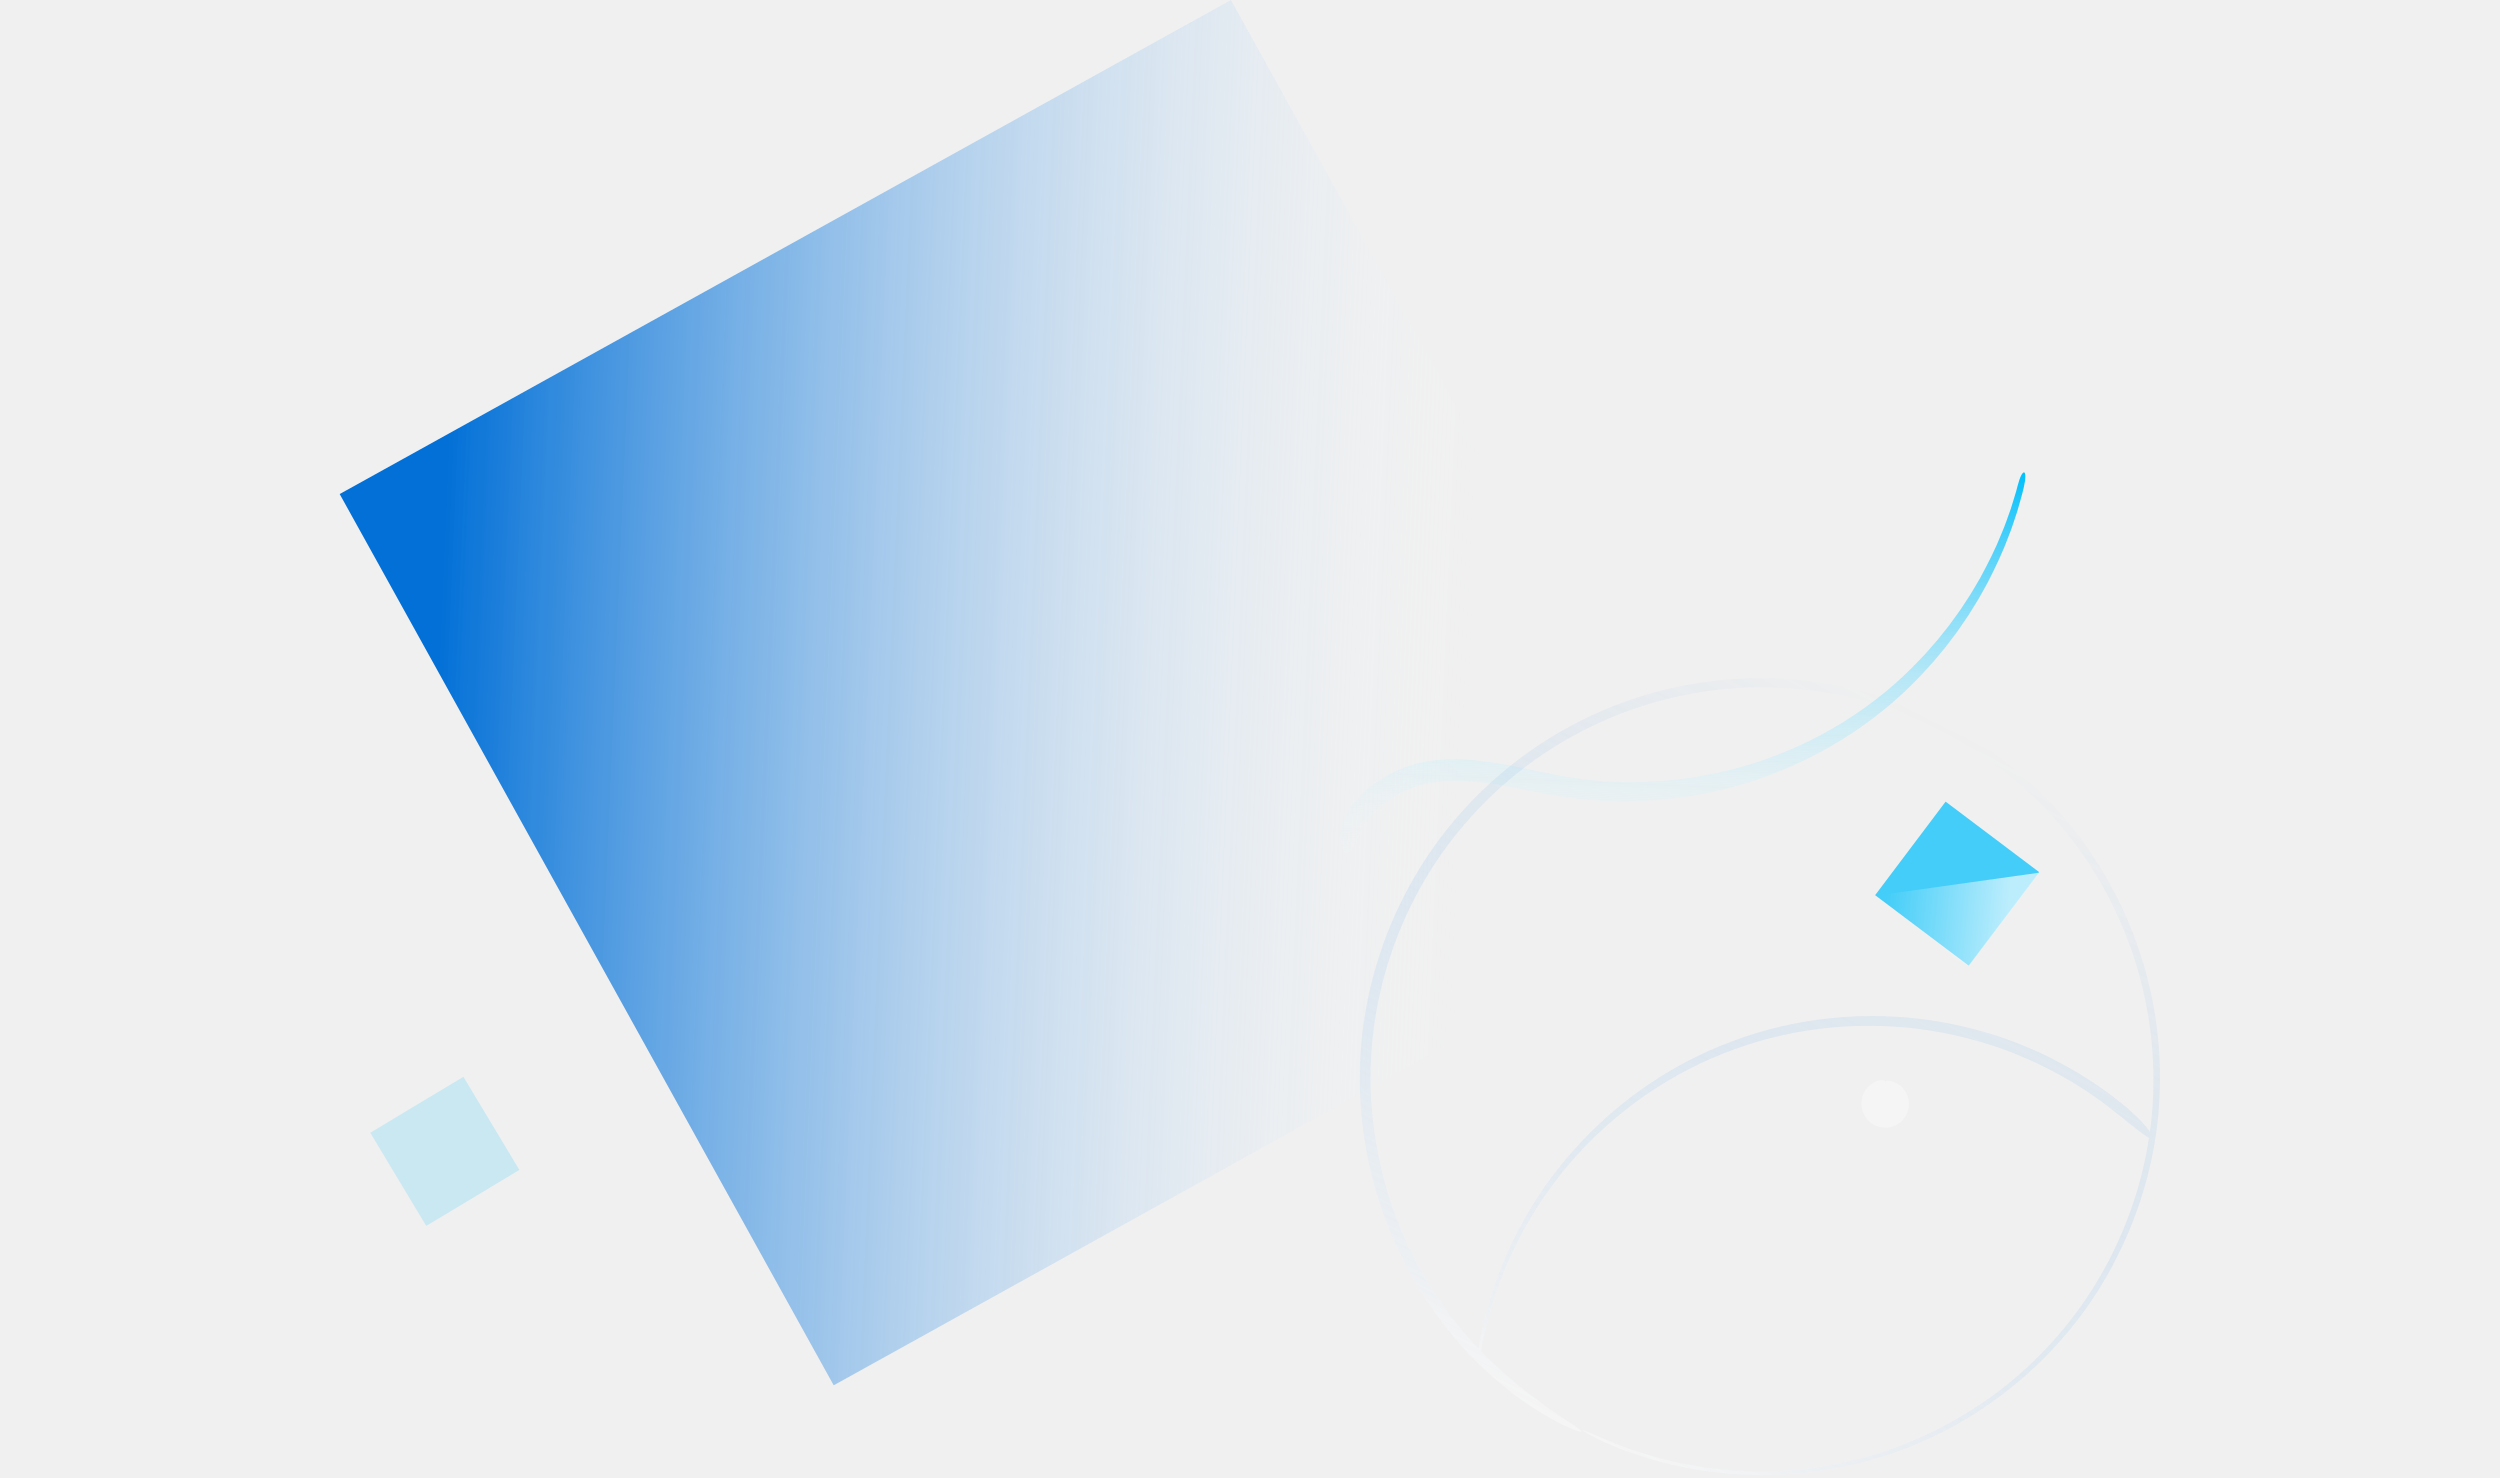
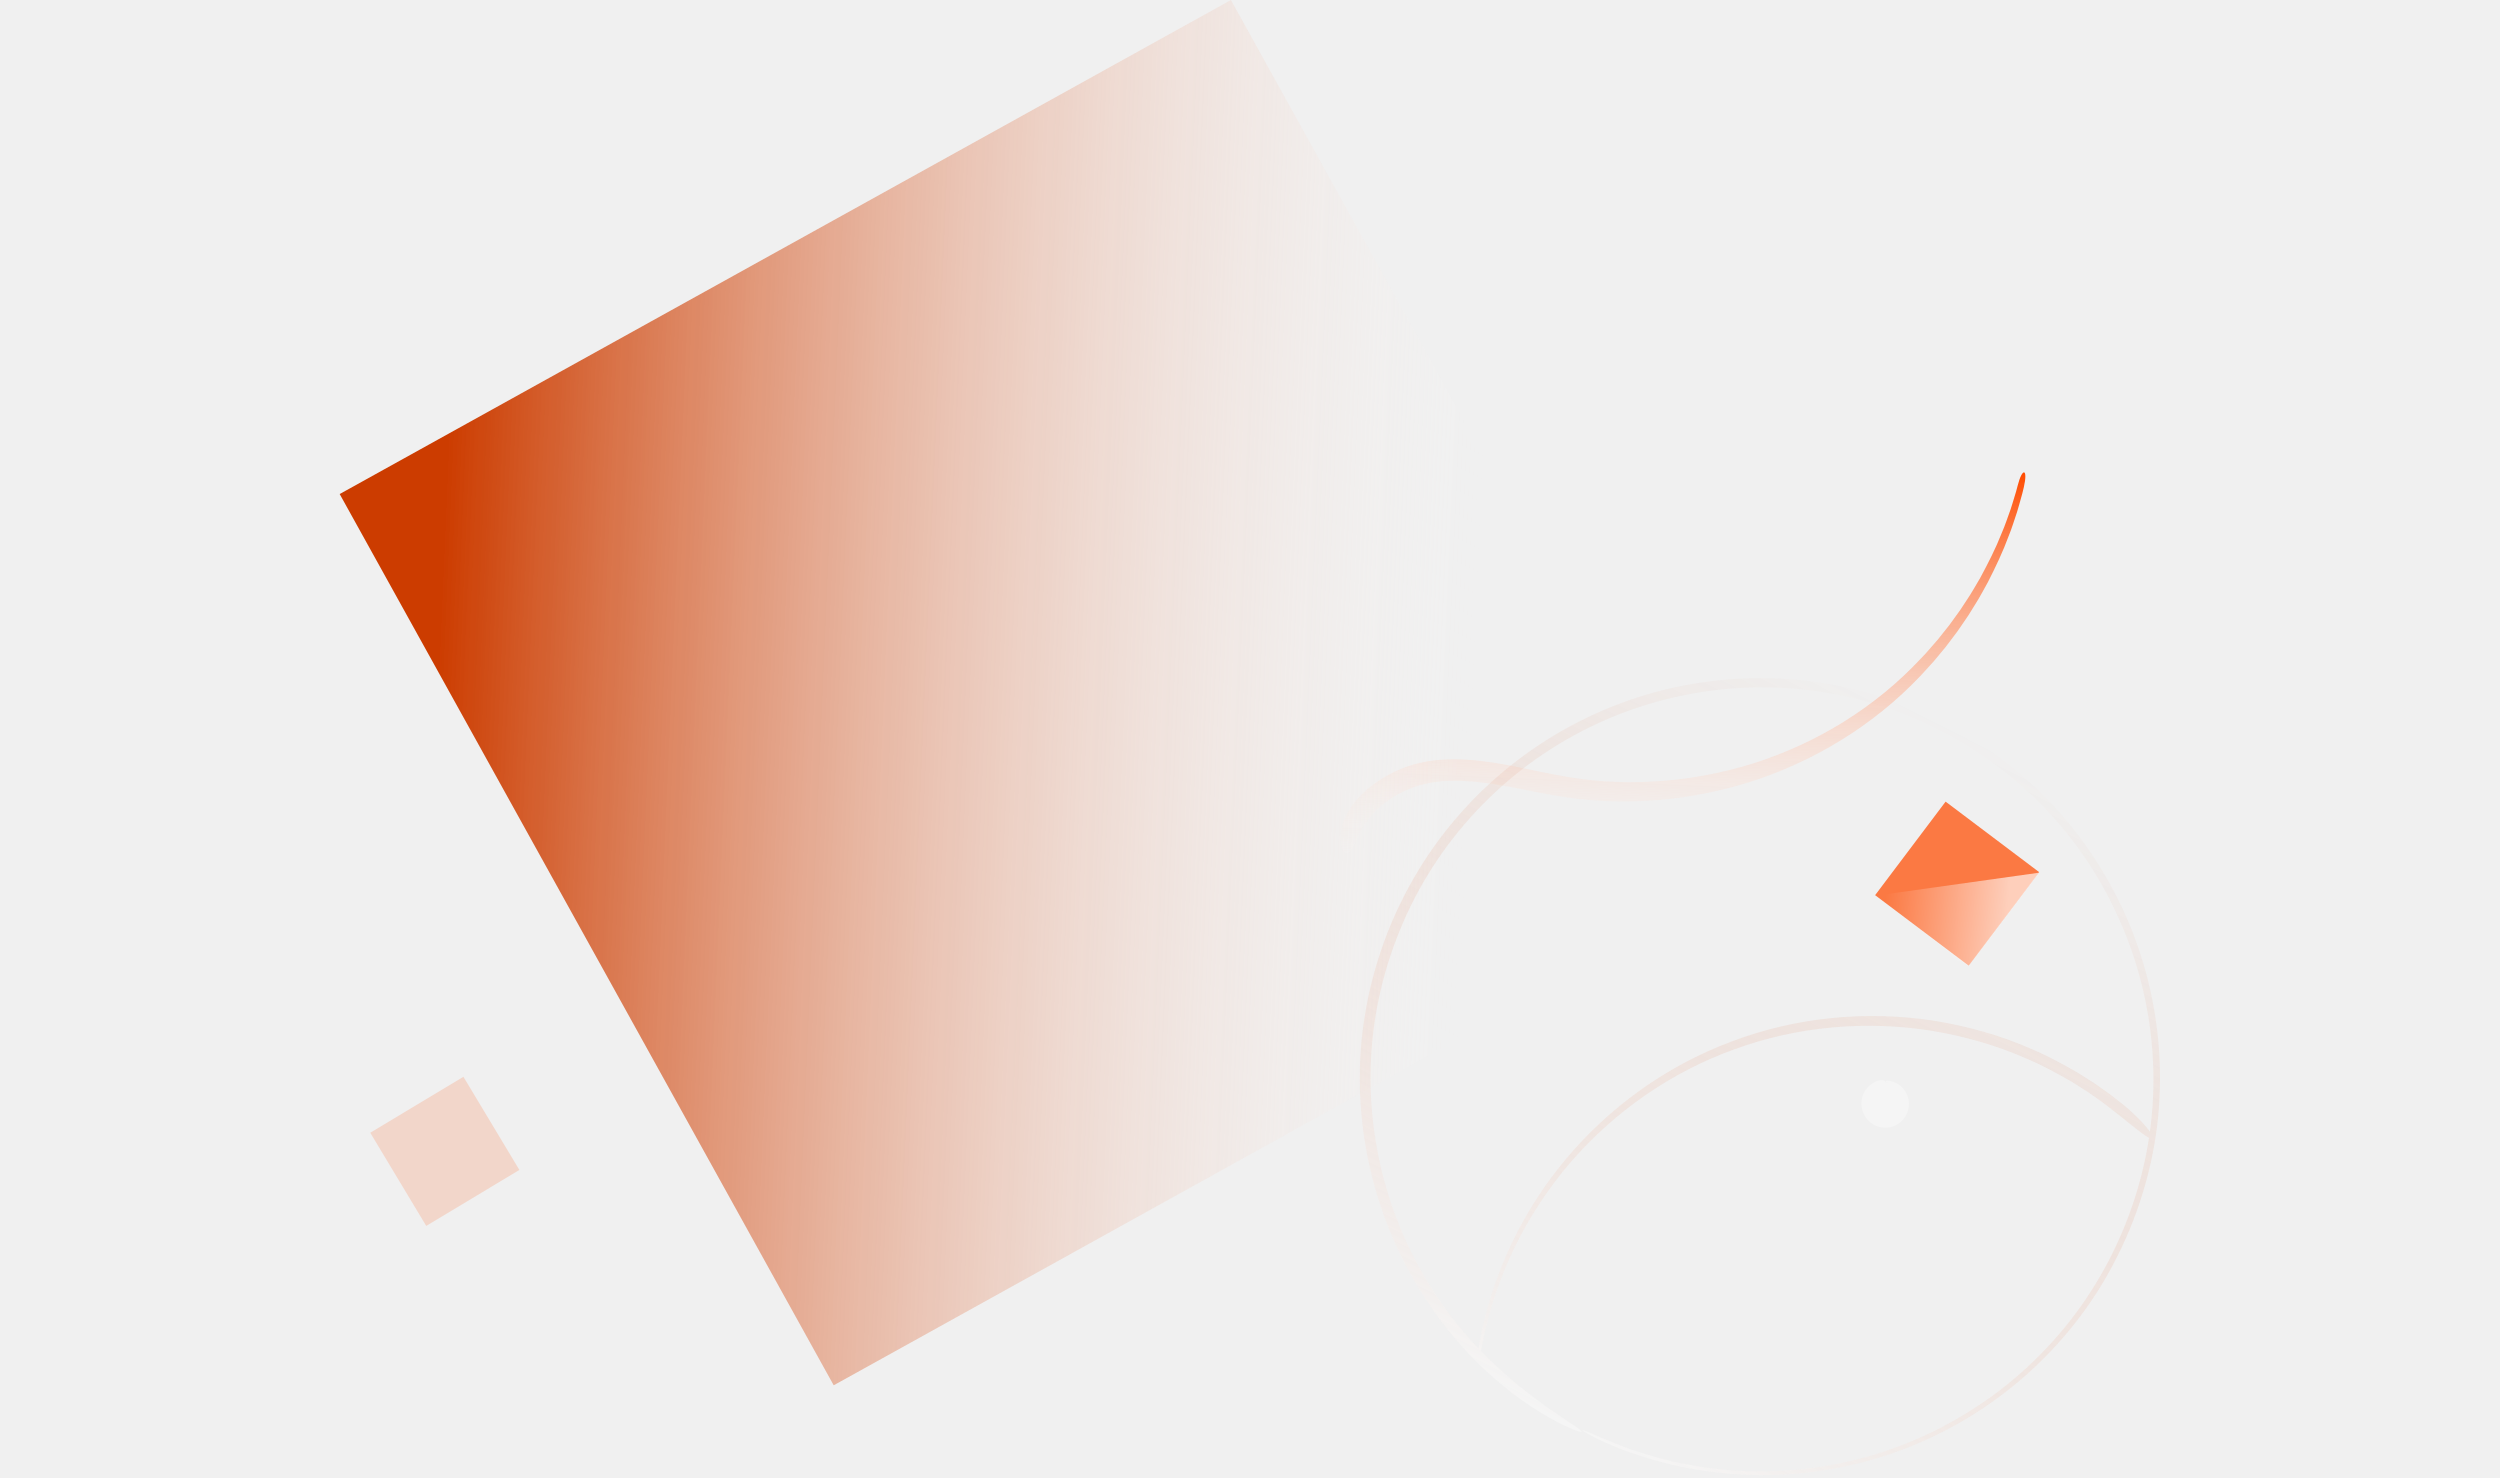
<svg xmlns="http://www.w3.org/2000/svg" width="736" height="435">
  <defs>
    <linearGradient x1="0%" y1="0%" y2="88.353%" id="a">
-       <stop stop-color="#00BFFB" offset="0%" />
+       <stop stop-color="#ff4b00" offset="0%" />
      <stop stop-color="#FFF" stop-opacity="0" offset="100%" />
    </linearGradient>
    <linearGradient x1="15.548%" y1="97.084%" x2="68.572%" y2="10.334%" id="b">
-       <stop stop-color="#0270D7" offset="0%" />
+       <stop stop-color="#cc3c00" offset="0%" />
      <stop stop-color="#FFF" stop-opacity="0" offset="100%" />
    </linearGradient>
    <linearGradient x1="50%" y1="0%" x2="50%" y2="100%" id="c">
      <stop stop-color="#FFF" stop-opacity=".32" offset="0%" />
-       <stop stop-color="#0270D7" stop-opacity="0" offset="100%" />
+       <stop stop-color="#cc3c00" stop-opacity="0" offset="100%" />
    </linearGradient>
    <linearGradient x1="89.408%" y1="0%" x2="0%" y2="55.019%" id="d">
      <stop stop-color="#FFF" stop-opacity="0" offset="0%" />
      <stop stop-color="#FFF" stop-opacity=".64" offset="100%" />
    </linearGradient>
  </defs>
  <g fill="none" fill-rule="evenodd">
    <path d="M602.202 207.8c-4.67-3.148-10.014-4.876-15.421-5.49-2.707-.347-5.454-.286-8.183-.023l-2.043.265-1.968.381c-.661.113-1.297.302-1.945.452-.648.154-1.292.32-1.922.516-10.215 2.978-18.986 8.4-27.77 12.792-17.401 8.892-37.081 13.095-56.651 12.621-19.565-.575-39.018-5.98-55.848-16.115l-1.59-.925-1.546-.997-3.09-1.999-2.995-2.137-1.497-1.07-1.45-1.134-2.892-2.277-2.788-2.402c-1.894-1.565-3.601-3.333-5.402-5-3.427-3.508-6.794-7.096-9.772-10.999-1.571-1.888-2.928-3.935-4.381-5.912-.7-1.007-1.342-2.052-2.016-3.076-.667-1.03-1.351-2.049-1.944-3.122-2.802-4.824-4.37-4.045-1.62.944.58 1.107 1.252 2.16 1.907 3.224.663 1.058 1.294 2.14 1.984 3.18 1.43 2.05 2.769 4.168 4.322 6.132 2.945 4.052 6.287 7.798 9.703 11.47 1.794 1.75 3.5 3.6 5.395 5.251l2.792 2.532 2.9 2.408 1.457 1.2 1.506 1.136 3.017 2.271 3.117 2.135 1.562 1.064 1.608.995c17.017 10.866 37.046 17.04 57.376 18.105 20.32.982 41.065-2.995 59.48-12.082 9.134-4.445 17.706-9.543 26.837-12.118 4.586-1.322 9.074-1.888 13.622-1.34 4.514.507 8.94 1.981 12.568 4.418 3.477 2.383 5.472 4.705 6.934 6.354.776.81 1.31 1.493 1.847 1.917.532.426 1.01.612 1.394.513.384-.099.674-.486.83-1.206.149-.718.223-1.795-.142-3.123a21.669 21.669 0 0 0-.281-1.072c-.11-.378-.297-.737-.47-1.135a36.352 36.352 0 0 0-.595-1.232c-.215-.432-.52-.819-.808-1.254-1.136-1.76-2.906-3.459-5.128-5.036" fill="url(#a)" transform="scale(-1 1) rotate(16 1.413 -3339.98)" />
    <path d="M560.133 320.272a6.814 6.814 0 0 0-4.35-2.137c-.945-.035-.904.4-.047.46.178.022.354.054.53.092a6.259 6.259 0 0 0-1.182-.116h-.003c-.005-.191-.19-.375-.596-.499-.206-.062-.465-.072-.779-.072-.306.034-.674.077-1.06.233a7.11 7.11 0 0 0-3.815 3.316c-.824 1.53-1.036 3.363-.632 5.045a7.067 7.067 0 0 0 2.87 4.178 7.021 7.021 0 0 0 4.89 1.167c1.7-.212 3.29-1.105 4.384-2.407a7.038 7.038 0 0 0 1.655-4.699 6.92 6.92 0 0 0-1.865-4.561" fill-opacity=".32" fill="#FFF" />
    <path d="M577.917 276.164c-.464-.011-.428.383-.043.418.034.004.067.018.1.024a2.903 2.903 0 0 0-.397-.031c-.003-.174-.089-.344-.293-.466-.203-.114-.54-.165-.937-.02a3.57 3.57 0 0 0-1.928 1.667 3.604 3.604 0 0 0-.317 2.542 3.526 3.526 0 0 0 3.913 2.668 3.453 3.453 0 0 0 2.183-1.217c.544-.65.83-1.503.8-2.337a3.392 3.392 0 0 0-.943-2.233 3.326 3.326 0 0 0-2.138-1.015" fill-opacity=".08" fill="#FFF" />
-     <path fill-opacity=".16" fill="#00BFFB" d="M109 333.481L136.43 317l16.48 27.43-27.429 16.48z" />
+     <path fill-opacity=".16" fill="#ff4b00" d="M109 333.481L136.43 317l16.48 27.43-27.429 16.48z" />
    <path fill="url(#b)" transform="rotate(61 304.384 203.793)" d="M154.263 54.263h300v300h-300z" />
    <path d="M629.901 344.354a115.075 115.075 0 0 1-16.962 38.128c-7.896 11.56-17.952 21.637-29.469 29.602a115.153 115.153 0 0 1-38.089 17.168c-13.599 3.384-27.833 4.12-41.737 2.42-13.904-1.708-27.517-5.943-39.873-12.579a116.18 116.18 0 0 1-32.738-26.035c-9.227-10.555-16.526-22.795-21.387-35.95-.219-.597-.428-1.197-.637-1.796.39.2.837.415 1.356.645a30.717 30.717 0 0 0 4.293 1.57c1.751.521 3.8 1.135 6.201 1.561 1.235.236 2.465.504 3.706.714l3.736.543 1.87.266 1.88.178 3.763.354c5.028.26 10.08.417 15.113.042 10.078-.539 20.057-2.559 29.664-5.657 19.17-6.347 36.766-17.589 50.325-32.588 13.672-14.897 23.201-33.44 27.693-53.055 4.476-19.63 3.815-40.355-1.912-59.525a41.554 41.554 0 0 0-.548-1.633c.511.178 1.02.354 1.54.543 13.076 4.821 25.255 12.062 35.776 21.22a116.054 116.054 0 0 1 26.005 32.521c13.275 24.59 17.05 54.147 10.431 81.343m-7.58-82.719a118.994 118.994 0 0 0-26.697-33.5c-10.819-9.437-23.36-16.899-36.837-21.857-6.523-2.376-12.442-3.803-17.542-4.785-5.123-.887-9.434-1.33-12.888-1.46-1.729-.052-3.239-.103-4.534-.092a79.164 79.164 0 0 0-3.236.185c-1.724.143-2.58.32-2.58.517-.002.198.853.42 2.551.648.848.114 1.908.231 3.177.35l4.426.566c3.366.42 7.548 1.101 12.511 2.135 4.283.978 9.161 2.226 14.518 4.05.143.608.34 1.344.607 2.231 5.48 19.112 5.838 39.631 1.168 58.91-4.688 19.271-14.296 37.33-27.837 51.741-13.434 14.52-30.706 25.301-49.42 31.371-9.384 2.954-19.106 4.882-28.924 5.378-4.904.355-9.823.188-14.722-.064l-3.666-.347-1.832-.173-1.823-.259-3.643-.526c-1.209-.203-2.409-.464-3.614-.692-2.337-.409-4.35-.909-6.102-1.25l-4.392-.846c-1.096-.189-1.946-.28-2.568-.29-4.006-12.133-5.96-24.927-5.83-37.7.084-14.029 2.881-28.009 8.013-41.044 5.137-13.04 12.681-25.12 22.118-35.482 9.43-10.372 20.785-18.968 33.276-25.293a115.85 115.85 0 0 1 40.06-11.824c1.988-.17 3.73-.32 5.22-.45 1.491-.143 2.74-.154 3.737-.24 1.994-.137 2.994-.276 2.992-.389 0-.113-1.003-.2-3.014-.238-1.004 0-2.263-.063-3.768.027-1.504.09-3.26.198-5.263.357a116.958 116.958 0 0 0-40.514 11.792c-12.649 6.344-24.157 14.996-33.74 25.447a117.426 117.426 0 0 0-22.519 35.834c-5.244 13.184-8.14 27.343-8.28 41.565-.2 14.213 2.137 28.48 6.995 41.873 4.878 13.383 12.246 25.854 21.582 36.628a118.335 118.335 0 0 0 33.206 26.644c12.555 6.815 26.416 11.197 40.594 13.005 14.175 1.804 28.702 1.115 42.618-2.276a117.727 117.727 0 0 0 39.032-17.377 117.543 117.543 0 0 0 30.302-30.18 117.9 117.9 0 0 0 17.556-39.03c6.882-27.88 3.143-58.26-10.474-83.59" fill="url(#c)" transform="rotate(-153 518.316 317.366)" />
-     <path fill-opacity=".72" fill="#00BFFB" d="M579.572 284.286l-27.536-20.75L572.786 236l27.536 20.75z" />
+     <path fill-opacity=".72" fill="#ff4b00" d="M579.572 284.286l-27.536-20.75L572.786 236l27.536 20.75z" />
    <path fill="url(#d)" transform="rotate(-143 340.003 49.99)" d="M7.599 6.893h34.479L7.598 41.37z" />
  </g>
</svg>
